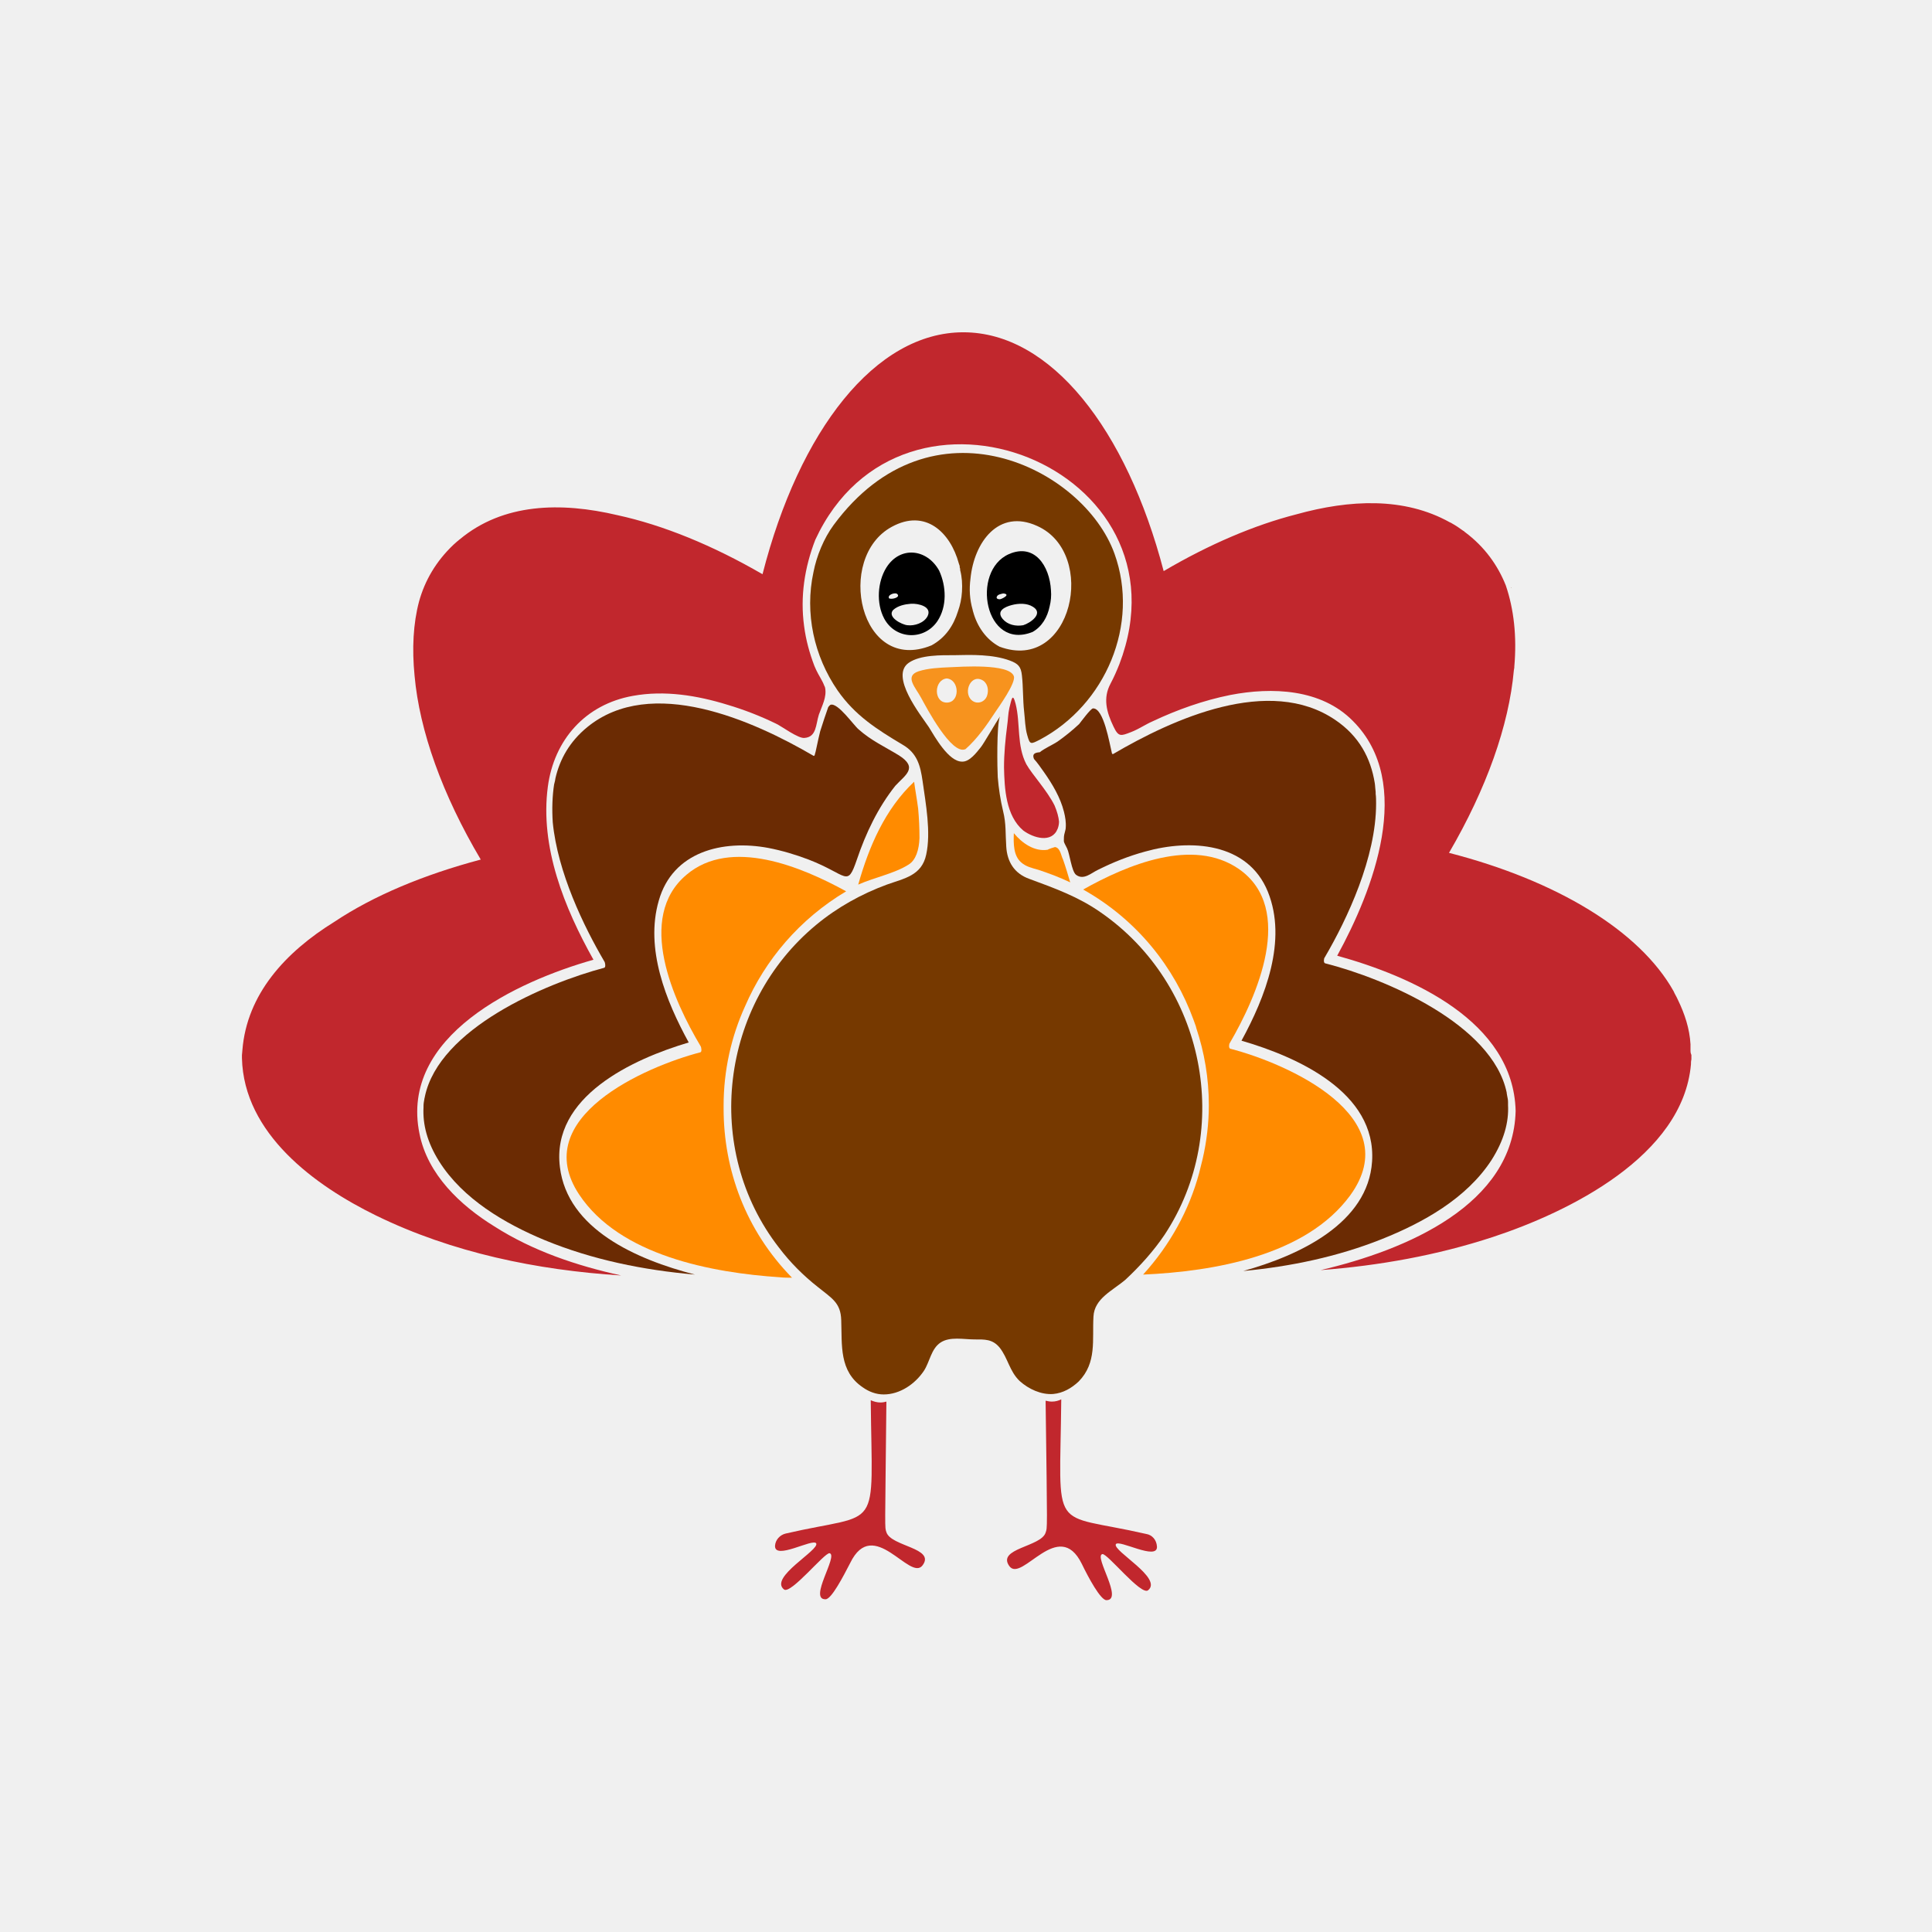
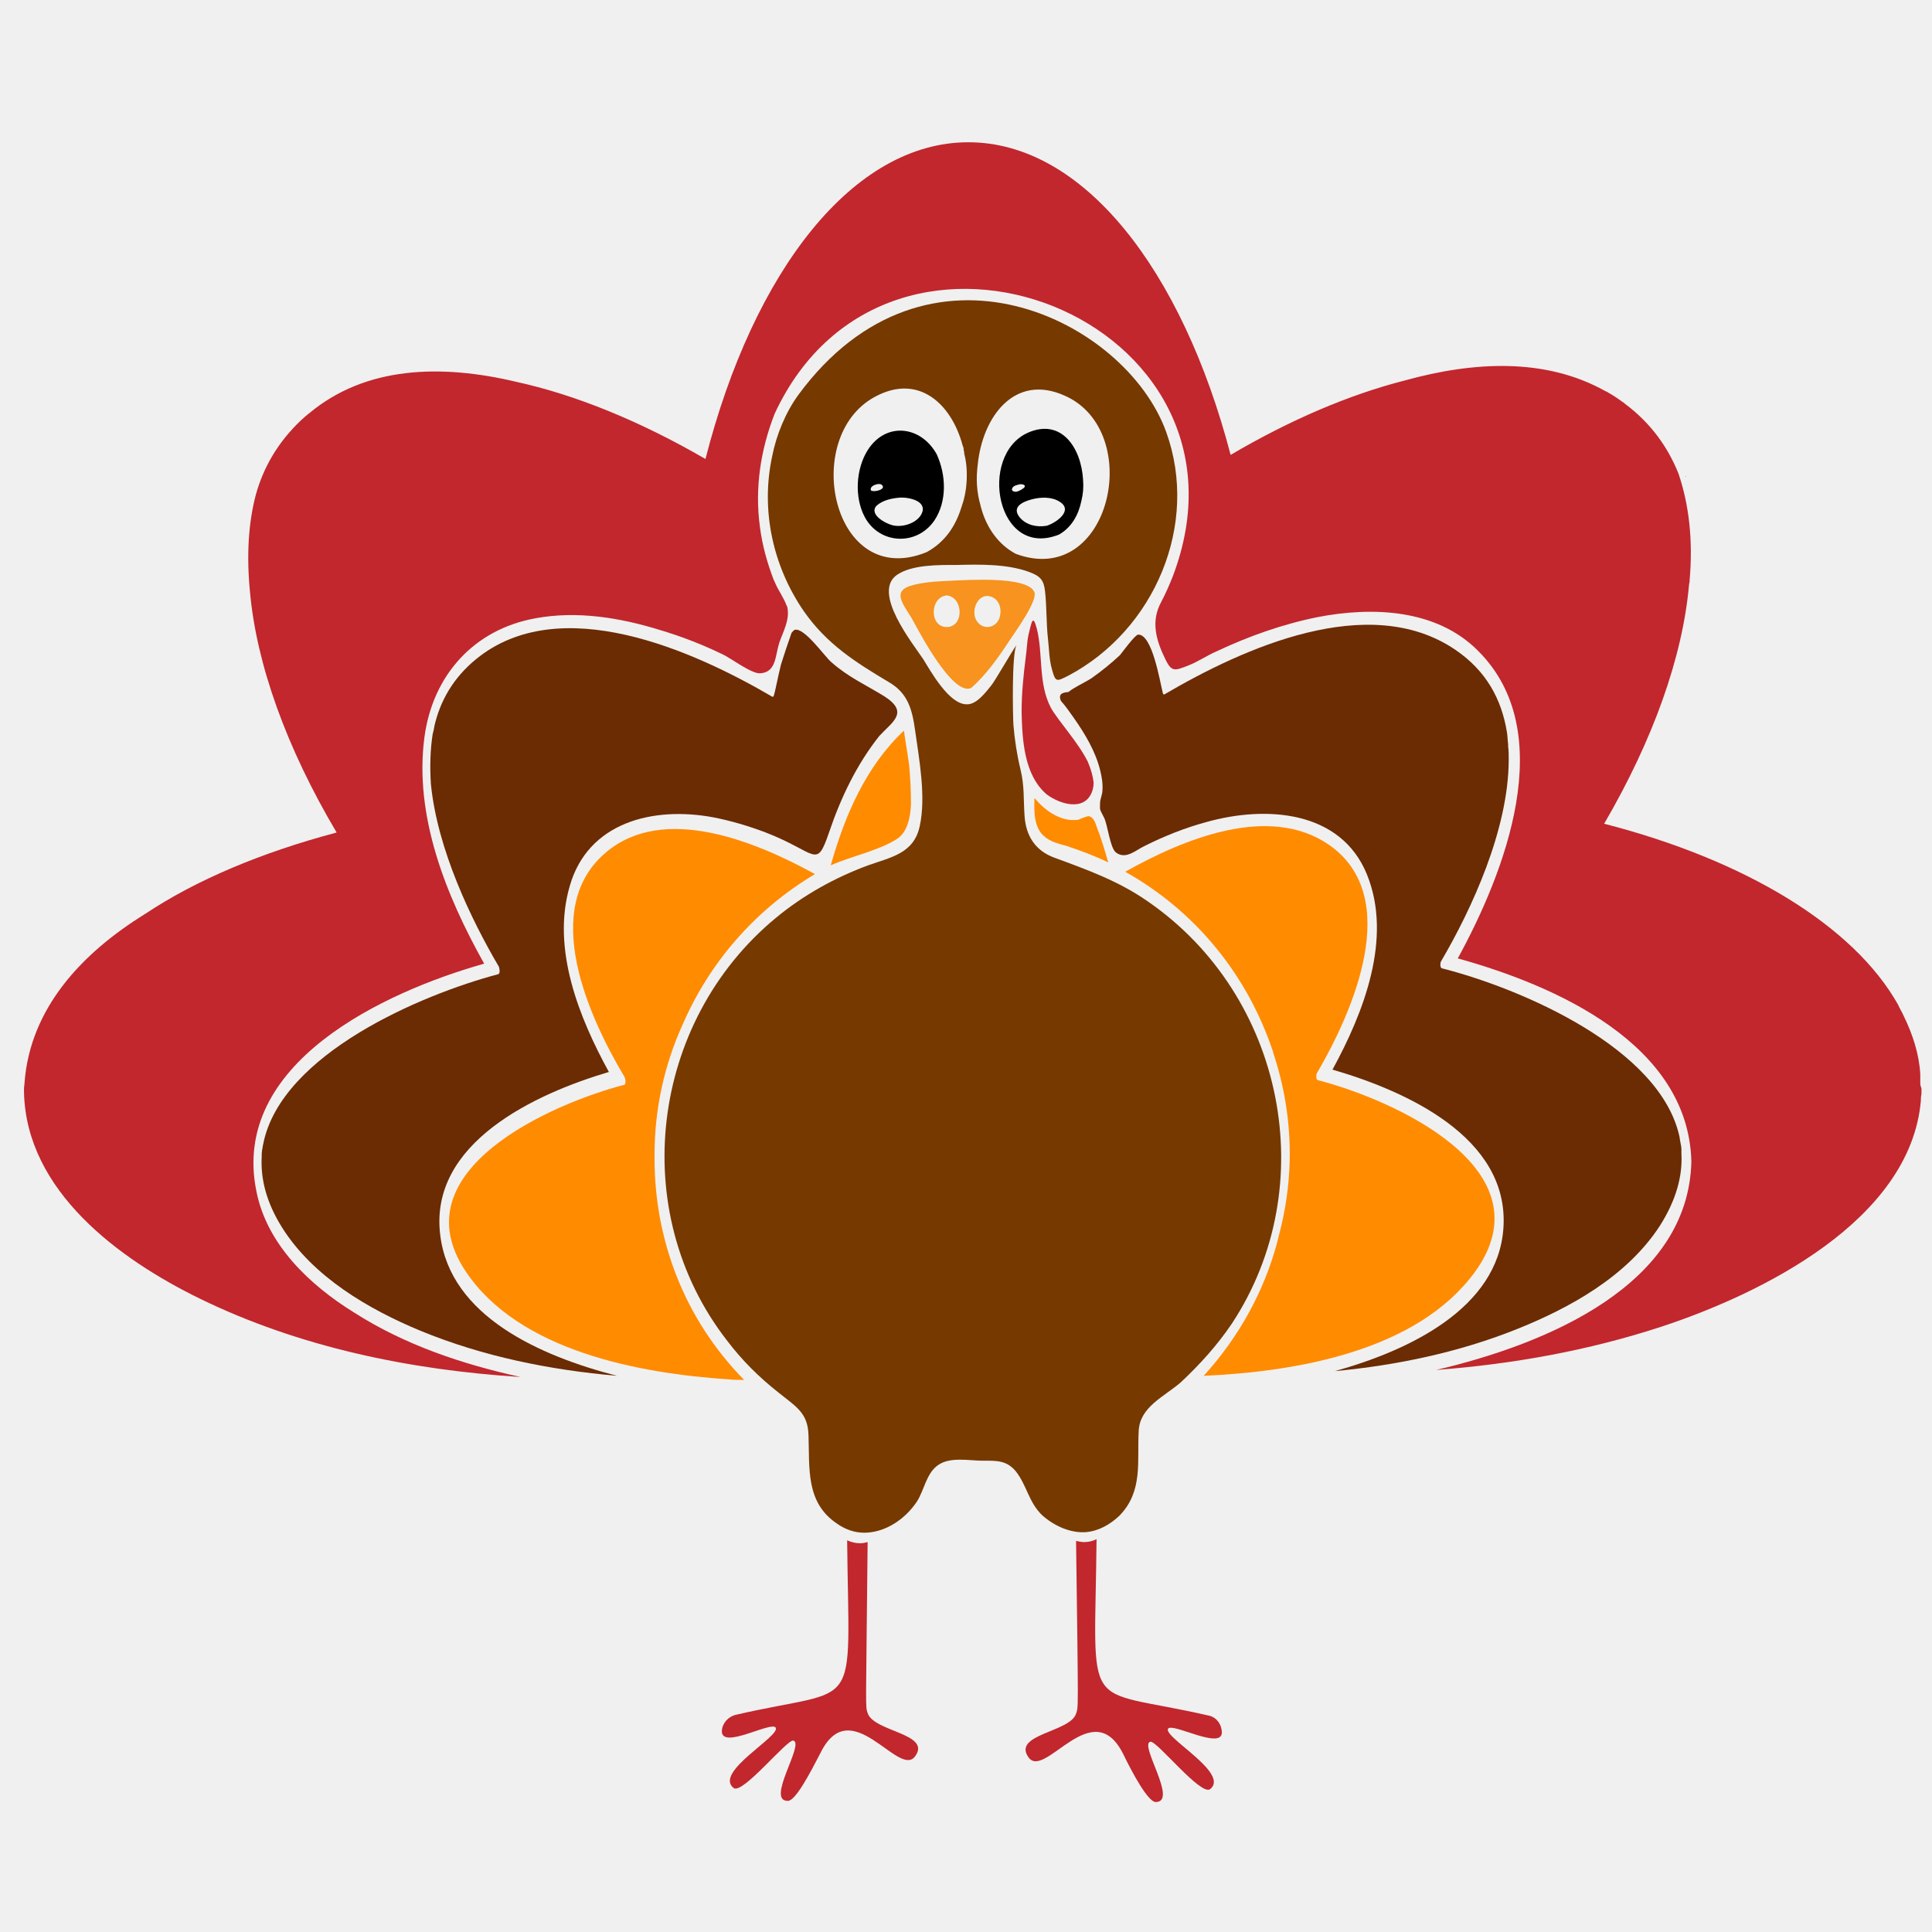
- <svg xmlns="http://www.w3.org/2000/svg" version="1.1" id="Calque_1" x="0px" y="0px" viewBox="0 0 432 432" style="enable-background:new 0 0 432 432;" xml:space="preserve">
+ <svg xmlns="http://www.w3.org/2000/svg" version="1.1" id="Calque_1" x="0px" y="0px" viewBox="50 50 330 330" style="enable-background:new 0 0 432 432;" xml:space="preserve">
  <style type="text/css">
	.st0{fill:#4A3017;}
	.st1{fill:#C69C6D;}
	.st2{fill:#754C24;}
	.st3{fill:#FCD3B2;}
	.st4{fill:#FFFFFF;}
	.st5{fill:#918916;}
	.st6{fill:#615C0F;}
	.st7{fill:#C1272D;}
	.st8{fill:#FF8B00;}
	.st9{fill:#6B2B03;}
	.st10{fill:#763900;}
	.st11{fill:#F7931E;}
	.st12{fill:#4A1E02;}
	.st13{fill:#A35521;}
	.st14{fill:#471D00;}
	.st15{fill:#99602C;}
	.st16{fill:#663B15;}
	.st17{fill:#916C16;}
	.st18{fill:#4D4D4D;}
	.st19{fill:#5B1391;}
	.st20{fill:#FBA012;}
	.st21{fill:#998675;}
	.st22{fill:#F15A24;}
	.st23{fill:#8CC63F;}
	.st24{fill:#2E3192;}
	.st25{fill:#DE6F00;}
	.st26{fill:#B82323;}
</style>
  <g>
    <g>
      <path class="st7" d="M256.3,343c-21.8-5-19.3,0.7-19-30.1c-0.6,0.3-1.3,0.5-2.1,0.5c-0.5,0-0.9-0.1-1.4-0.2    c0.4,30.1,0.4,28.2,0,29.5c-1,3.2-11,3.5-8.1,7.5c2.8,3.8,11-11.1,16.2-0.5c1.5,3.1,4.2,8.1,5.5,8.1c3.9,0-2.9-9.9-0.9-10.3    c1.1-0.2,8.6,9.3,10.2,8.1c3.4-2.7-7.9-8.8-7.2-10.3c0.6-1.2,9.4,3.8,9.2,0.5C258.6,344.3,257.6,343.2,256.3,343z" />
      <path class="st7" d="M198.2,342.6c-0.4-1.3-0.3,0.6,0-29.2c-0.4,0.1-0.8,0.2-1.3,0.2c-0.8,0-1.5-0.2-2.2-0.5    c0.3,30.4,2.6,24.8-19,29.8c-1.3,0.3-2.3,1.4-2.4,2.7c-0.2,3.4,8.5-1.7,9.2-0.5c0.8,1.5-10.6,7.6-7.2,10.3    c1.5,1.2,9.1-8.3,10.2-8.1c2,0.5-4.8,10.4-0.9,10.3c1.3,0,3.9-5,5.5-8.1c5.2-10.7,13.4,4.3,16.2,0.5    C209.2,346.1,199.2,345.8,198.2,342.6z" />
    </g>
    <g>
      <path class="st8" d="M153.5,195.6c-11.4,9.6-2.9,28.2,3.2,38.4c0.1,0.2,0.3,1.2-0.1,1.3c-12.3,3.2-38.5,14.6-27.1,31.8    c9.1,13.7,29.8,17.5,44.9,18.5c0.9,0.1,1.8,0.1,2.7,0.1c-10.4-10.6-15.3-24.2-15.3-37.8c0-0.2,0-0.5,0-0.7    c0-7.8,1.7-15.4,4.8-22.2c4.5-10.4,12.2-19.5,22.6-25.7C179.2,193.8,163.4,187.2,153.5,195.6z" />
      <path class="st8" d="M235.9,189.4c-0.1,0-1.6,0.5-1.6,0.6c-3,0.5-5.8-1.5-7.6-3.7c-0.1,2.3-0.1,5,1.6,6.5c1.1,1,2.5,1.3,3.9,1.7    c2.4,0.8,4.8,1.7,7.1,2.8c-0.5-1.7-1-3.4-1.6-5.1C237.2,191.2,237.1,189.6,235.9,189.4z" />
      <path class="st8" d="M204.4,174.8c-6.5,6.1-10.1,14.5-12.5,23c3.6-1.6,8.2-2.5,11.3-4.5c1.6-1,2.3-3.3,2.4-5.9    c0-2.2-0.1-4.4-0.3-6.6C205,178.5,204.6,176.4,204.4,174.8z" />
      <path class="st8" d="M275.1,234.5c-0.4-0.1-0.3-1.1-0.1-1.3c6-10.3,14.8-30,2-38.9c-10.3-7.1-25-0.9-34.8,4.6    c12.1,6.8,20.4,17.4,24.7,29.2c0.2,0.5,0.3,0.9,0.5,1.4c0,0.1,0.1,0.3,0.1,0.4c1.8,5.4,2.8,11.2,2.8,17.2c0,4.1-0.5,8.2-1.4,12.1    c-0.2,0.8-0.4,1.6-0.6,2.4c-0.1,0.3-0.1,0.5-0.2,0.8c-2.2,8.1-6.4,15.9-12.5,22.6c15.8-0.7,36.4-4.2,46.3-17.7    C314.7,249.7,287.9,237.8,275.1,234.5z" />
    </g>
    <path class="st9" d="M337.9,131.3c0,0.1,0,0.1,0.1,0.2C338,131.5,338,131.4,337.9,131.3z" />
    <g>
      <path class="st10" d="M246.1,204c-5-3.5-10.3-5.4-16-7.5c-3.3-1.2-4.9-3.8-5.1-7.2c-0.2-2.8,0-5.1-0.7-7.9c-0.6-2.5-1-5.1-1.2-7.6    c-0.1-1.6-0.3-11.8,0.5-13.6c-0.9,1.3-3.7,6.2-4.3,6.9c-0.9,1.1-2.5,3.3-4.2,3.2c-3,0-6.1-5.6-7.4-7.7c-1.8-2.7-8.8-11.4-4.5-14.4    c2.6-1.8,7.3-1.7,10.2-1.7c3.9-0.1,8.6-0.2,12.4,1.2c1.9,0.7,2.5,1.4,2.7,3.3c0.3,2.6,0.2,5.5,0.5,8.1c0.2,1.7,0.2,3.6,0.7,5.3    c0.6,2.2,0.8,2,2.8,1c14.7-7.8,22.4-25.8,16.7-41.6c-6.9-19.2-40.9-36.1-62.8-6.4c-2.2,3-3.8,6.9-4.5,10.5    c-2,9.2,0.1,18.8,5.4,26.5c3.9,5.6,8.8,8.7,14.5,12.1c3.3,1.9,4,4.7,4.5,8.2c0.7,5,1.9,11.4,0.8,16.4c-1,4.7-4.9,5.3-8.8,6.7    c-5.7,2.1-11.1,5.1-15.8,9c-21.4,17.7-25.5,50.1-8.3,72.2c2.5,3.3,5.4,6.2,8.7,8.8c3.1,2.5,5.1,3.5,5.2,7.4    c0.2,5.6-0.5,11.4,4.8,15c1.4,1,3,1.6,4.7,1.6c3.6,0,7-2.3,9-5.3c1.3-2,1.6-4.9,3.7-6.3c2.1-1.4,5.2-0.7,7.6-0.7    c2.3,0,4-0.1,5.6,1.8c1.9,2.4,2.2,5.3,4.5,7.5c2,1.8,4.8,3.1,7.5,2.9c2.2-0.2,4.1-1.3,5.7-2.8c4.1-4.2,3-9.3,3.3-14.5    c0.2-4.1,4.3-5.8,7.2-8.3c3.2-3,6.2-6.3,8.7-10C275.9,252.6,269.4,220.1,246.1,204z M217,129.4c0.8-8.2,6.3-15.7,14.9-11.8    c13.7,6.1,7.8,33-8.4,27c0,0,0,0,0,0c0,0,0,0,0,0c-3-1.6-5-4.5-5.9-7.8c0-0.1-0.1-0.2-0.1-0.4C216.8,134,216.7,131.7,217,129.4z     M199.4,117.8c7.5-4.1,13.1,1.2,15,8.2c0,0.1,0.1,0.2,0.1,0.3c0.1,0.2,0.1,0.4,0.1,0.6c0.1,0.2,0.1,0.4,0.1,0.6    c0.4,1.5,0.5,3.1,0.4,4.8c-0.1,1.6-0.4,3-0.9,4.4c-1,3.2-2.8,5.9-5.9,7.6C192.2,150.9,186.7,124.7,199.4,117.8z" />
    </g>
    <path class="st7" d="M378,235c0-0.5,0-1,0-1.5c-0.2-3.5-1.3-6.8-2.8-9.9c-0.3-0.7-0.7-1.3-1-2c-7.6-13.5-26.1-24.7-50.2-30.9   c8.4-14.4,13.4-28.5,14.5-40.8c0-0.2,0.1-0.4,0.1-0.6c0-0.1,0-0.1,0-0.2c0.6-6.8-0.1-12.9-1.9-18.2c-1.8-4.5-4.7-8.6-9.1-11.9   c-0.1-0.1-0.2-0.1-0.2-0.2c-0.1,0-0.1-0.1-0.2-0.1c-0.8-0.6-1.7-1.2-2.6-1.7c-0.1-0.1-0.2-0.1-0.4-0.2c-10.2-5.7-22.4-5.1-34.3-1.8   c-9.4,2.4-19.5,6.7-29.7,12.7c-8.3-31.7-25.2-53.4-44.8-53.4c-19.7,0-36.7,22-44.9,54.1c-11.2-6.5-22.3-11-32.4-13.2   c-12.7-3-25.6-2.7-35.3,5.4c-0.2,0.1-0.3,0.3-0.5,0.4c-0.3,0.3-0.6,0.5-0.9,0.8c-3.9,3.7-6.4,8-7.7,12.7c-1.3,4.9-1.6,10.5-1,16.6   c1.1,12.3,6.2,26.6,14.8,41.1c-12.8,3.4-24,8.1-32.7,13.9c-11,6.8-19.6,16.2-20.6,28.7c0,0.4-0.1,0.8-0.1,1.1c0,0.2,0,0.4,0,0.6   c0,0,0,0.1,0,0.1c0.4,16.9,16.3,28.5,30,35.2c17,8.3,35.9,12.2,54.8,13.4c-10-2.2-19.8-5.5-28.4-11c-7.6-4.7-14.9-11.6-16.7-20.7   c-4.5-21.9,21.9-34.1,38.9-38.9c-6.5-11.6-12-25.2-10.2-38.7c1.4-10.5,8.4-18.4,19-20.3c7.1-1.3,14.4-0.1,21.2,2   c3.7,1.1,7.3,2.5,10.8,4.2c1.3,0.6,5,3.4,6.4,3.2c2.7-0.2,2.5-3,3.2-5.2c0.7-2,1.8-3.9,1.4-6c0-0.1-0.1-0.3-0.2-0.5   c-0.4-1.1-1.3-2.4-1.8-3.5c-0.1-0.3-0.3-0.6-0.4-0.9c-1.1-2.9-1.9-5.8-2.3-8.9c-0.9-6.6,0.1-13.1,2.5-19.3c0,0,0,0,0,0   c19.5-42.1,84.8-16.2,68,27.8c-0.6,1.5-1.2,2.9-2,4.4c-1.7,3.2-0.9,6.3,0.7,9.6c1.1,2.3,1.6,2.1,3.9,1.2c1.6-0.6,3.2-1.7,4.8-2.4   c5.5-2.6,11.4-4.7,17.4-5.9c9.3-1.8,20.3-1.4,27.4,5.8c13.9,13.9,4.5,37.9-3.5,52.5c16.6,4.6,39.4,14.6,39.9,34.7   c-0.5,21-24.4,31.1-43.6,35.6c13.1-1,26-3.3,38.5-7.4c17-5.6,42.5-18.1,44.3-38.6c0-0.4,0-0.7,0.1-1.1c0-0.3,0-0.7,0-1   C378,235.4,378,235.2,378,235z" />
    <path class="st11" d="M212.3,149.2c-2.2,0.1-4.7,0.2-6.9,0.9c-3.3,1.1-0.6,3.7,0.6,6c1.1,2,6.8,12.9,9.9,11.4   c2.6-2.3,4.7-5.3,6.6-8.2c0.8-1.2,4.7-6.6,4.2-8.1C225.7,148.3,214.8,149.1,212.3,149.2z M211.7,157.1c-3,0-2.9-5.1,0-5.4   C214.6,152,214.7,157.1,211.7,157.1z M220.7,155.6c-0.5,1.4-2.2,2-3.4,1c-2.1-1.8-0.1-6.3,2.7-4.3   C220.9,153.1,221.1,154.4,220.7,155.6z" />
    <path class="st7" d="M236.5,185.3c0.2-0.5,0.3-1.1,0.3-1.6c-0.1-1-0.4-2.2-1-3.6c-1.7-3.4-5-6.9-6.3-9.2c-2.2-4.2-1.3-9.1-2.4-13.5   c-0.7-2.7-0.9-1-1.4,0.9c-0.3,1.3-0.3,2.7-0.5,4c-0.4,3.1-0.7,6.2-0.7,9.3c0.1,4.7,0.4,10.8,4.3,14.1   C231.1,187.4,235.2,188.6,236.5,185.3z" />
    <g>
      <path class="st9" d="M201,168.9c-3.1-1.9-6.2-3.3-9-5.8c-1.1-0.9-4.7-6.1-6.3-5.5c-0.2,0.1-0.3,0.3-0.5,0.5    c-0.6,1.7-1.2,3.5-1.8,5.4c-0.6,2.4-1,4.7-1.2,5.2c0,0.1-0.1,0.4-0.3,0.3c-13.5-7.9-36.3-18.1-50.6-6.4c-3.9,3.2-6.1,7.1-7.1,11.4    c0,0.2-0.1,0.4-0.1,0.6c-0.1,0.3-0.1,0.5-0.2,0.8c-0.4,2.6-0.5,5.5-0.3,8.5c1.1,11.2,6.9,23.2,11.6,31.2c0.1,0.2,0.3,1.2-0.1,1.3    c-13.2,3.5-36.9,13.6-40.1,28.8c0,0.2-0.1,0.3-0.1,0.5c-0.1,0.5-0.2,1.1-0.2,1.6c0,0.1,0,0.2,0,0.3c-0.2,3.8,0.8,7.8,3.5,12.1    c5.3,8.4,14.7,13.9,23.6,17.6c10.7,4.4,22.1,6.7,33.6,7.7c-13.2-3.4-28.5-10.2-30.2-24c-2-15.8,16.3-24.2,28.8-27.9    c-5.1-9.3-9.8-21-6.7-31.7c3.1-11,14.3-13.7,24.5-11.8c3.1,0.6,6.1,1.5,9,2.6c8.8,3.4,8.6,6.4,10.8,0c2-5.9,4.7-11.6,8.6-16.5    C202.4,173.3,205.4,171.7,201,168.9z" />
      <path class="st9" d="M337.2,247.1c0-0.2,0-0.4,0-0.7c0-0.5-0.1-0.9-0.2-1.4c0-0.2-0.1-0.4-0.1-0.7c-3.2-15.3-27.2-25.5-40.6-28.9    c-0.4-0.1-0.3-1.1-0.1-1.3c5.1-8.7,11.5-22.4,11.5-34.4c0-0.7,0-1.5-0.1-2.2c0-0.1,0-0.3,0-0.4c-0.1-0.7-0.1-1.4-0.2-2    c-0.9-5.6-3.5-10.5-8.8-14.1c-14.8-10.1-36.4-0.2-49.7,7.6c-0.2,0.1-0.3-0.2-0.3-0.3c-0.5-2-1.8-10-4.2-9.9c-0.5,0-2.7,3-3.1,3.5    c-1.5,1.4-3.1,2.7-4.8,3.9c-1.2,0.8-2.9,1.5-4,2.4c-1.3,0.1-1.7,0.5-1.3,1.5c0.8,0.9,1.5,1.9,2.2,2.9c1.9,2.7,3.7,5.7,4.5,8.9    c0.3,1.2,0.5,2.4,0.4,3.6c0,0.5-0.4,1.5-0.4,2c0,1.4-0.2,0.8,0.7,2.6c0.6,1.2,1,5.1,2,5.9c1.7,1.3,3.4-0.4,4.9-1.1    c3.4-1.7,6.9-3.1,10.6-4.1c10-2.8,22.9-2.1,27.4,9c4.4,10.9-0.6,23.6-5.9,33.3c12.4,3.6,30.2,11.5,29.2,27    c-0.9,13.8-16.2,21-28.8,24.5c10.6-1,21.1-3.2,30.9-7.1c9.3-3.7,19-9.1,24.6-17.7C336.3,255,337.4,250.9,337.2,247.1z" />
    </g>
    <path d="M209.6,138.9c2.2-3.3,2-7.8,0.4-11.3c-2.7-4.9-8.7-5.6-11.8-0.7c-2,3.2-2.3,8-0.5,11.4C200.2,143,206.6,143.3,209.6,138.9z    M198.8,133.8c-0.5-0.8,1.5-1.5,1.9-0.9C201.3,133.6,199.4,134.1,198.8,133.8z M199.7,136.4c1.1-1,2.7-1.3,4-1.4   c1.6-0.1,4.8,0.6,3.7,2.8c-0.8,1.5-2.9,2.2-4.5,2C201.7,139.7,198.3,138,199.7,136.4z" />
    <path d="M230.9,141.3c2.1-1.2,3.3-3.3,3.8-5.7c0.3-1.2,0.4-2.4,0.3-3.6c-0.3-5.5-3.7-10.6-9.4-8.1   C217,127.7,220.2,145.6,230.9,141.3z M226.2,135.3c1.5-0.4,3.4-0.5,4.8,0.4c2.4,1.5-0.6,3.6-2.2,4.1c-1.7,0.3-3.5-0.1-4.6-1.4   C222.7,136.6,224.7,135.7,226.2,135.3z M222.9,133.4c0.2-0.5,1-0.6,1.4-0.7c0.5,0,0.9,0.2,0.7,0.5c-0.2,0.3-1.1,0.8-1.5,0.8   C223.1,134,222.7,133.8,222.9,133.4z" />
  </g>
</svg>
